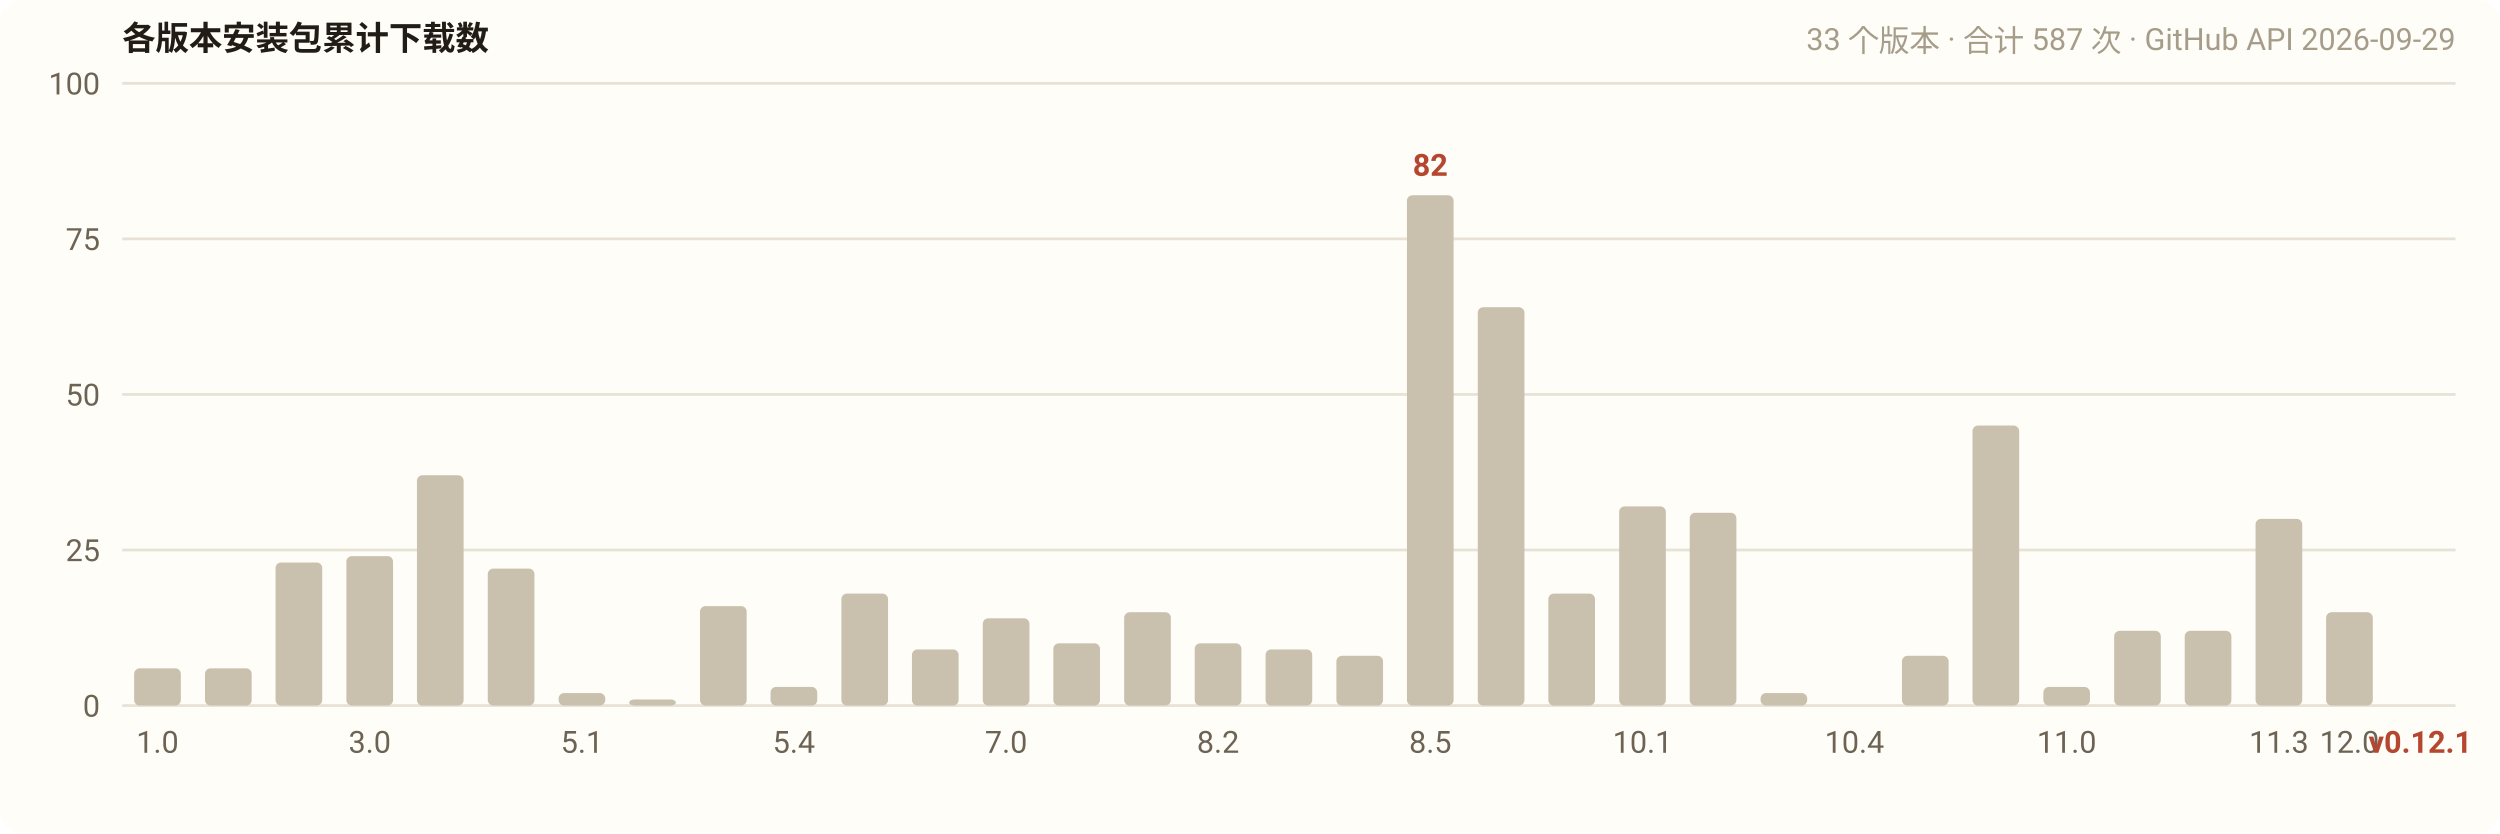
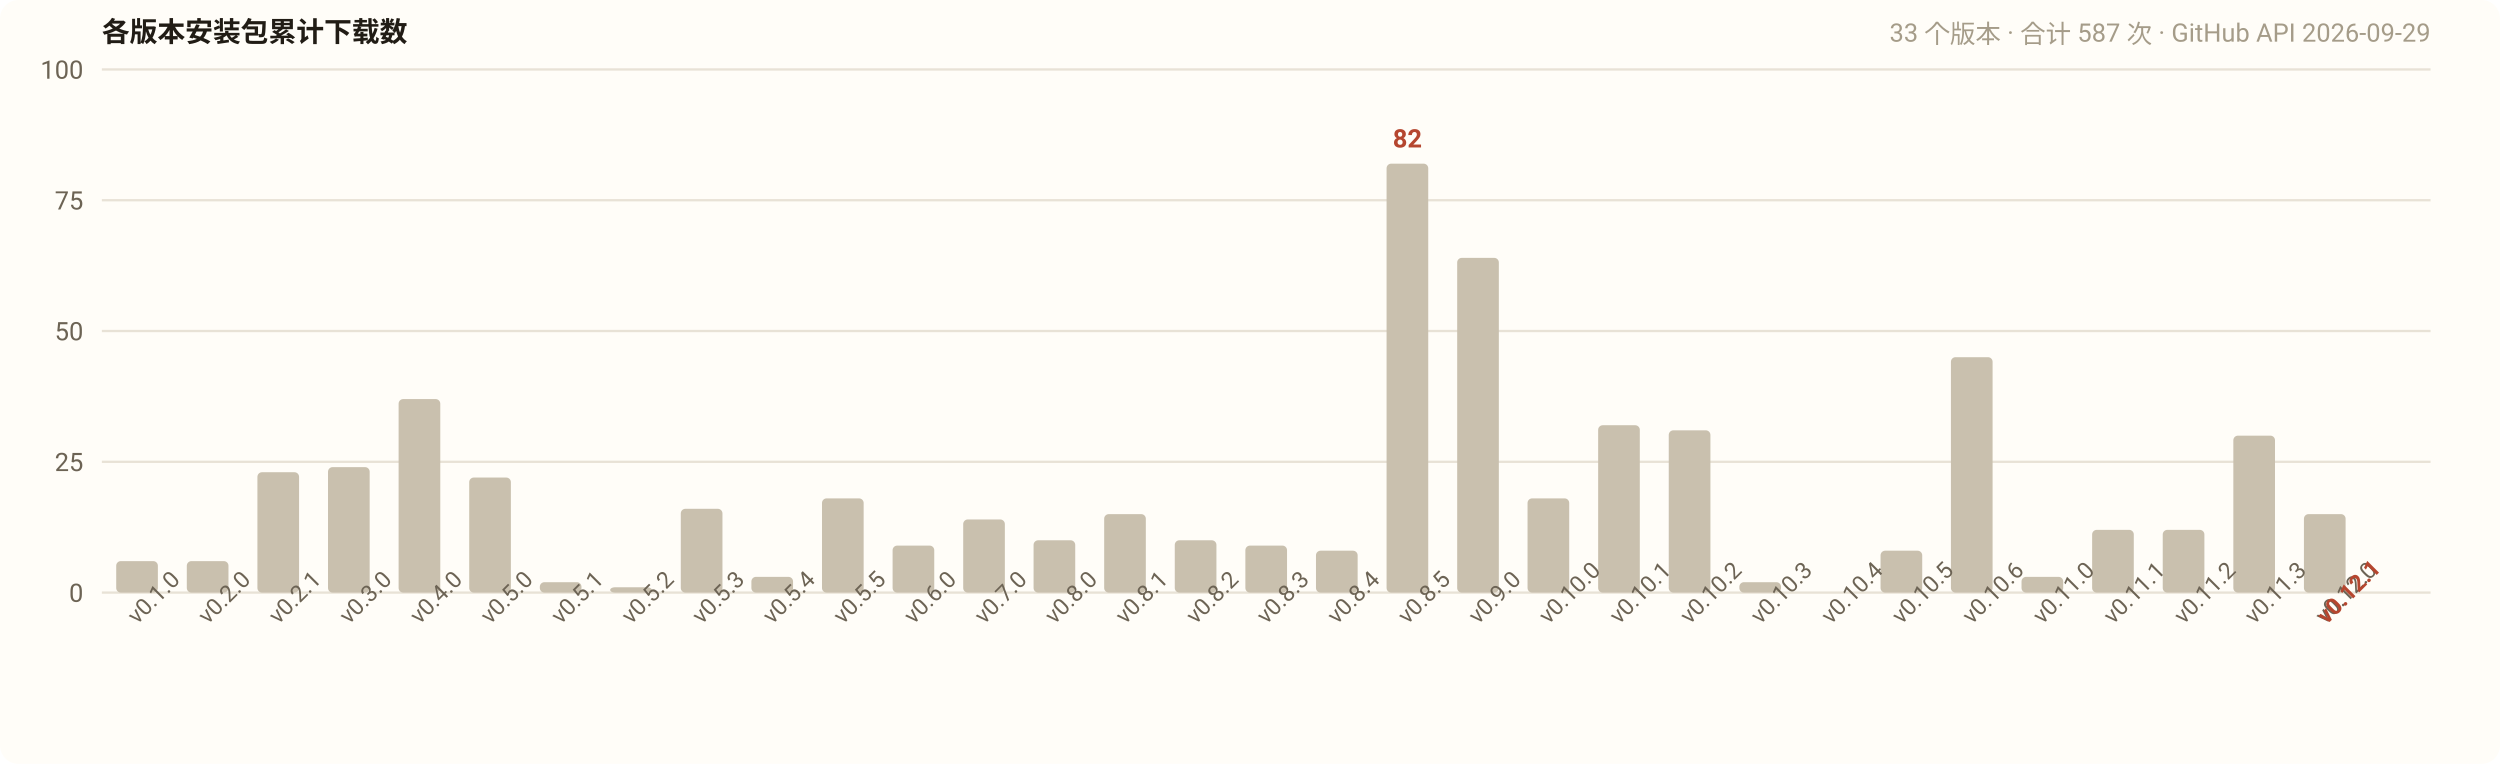
- <svg xmlns="http://www.w3.org/2000/svg" viewBox="0 0 900 300" width="900" height="300" role="img" aria-labelledby="dlTitle dlDesc">
-   <rect width="900" height="300" rx="8" fill="#fffdf8" />
+ <svg xmlns="http://www.w3.org/2000/svg" viewBox="0 0 1080 330" width="1080" height="330" role="img" aria-labelledby="dlTitle dlDesc">
+   <rect width="1080" height="330" rx="8" fill="#fffdf8" />
  <text x="44" y="18" font-size="12" font-weight="600" font-family="ui-sans-serif,-apple-system,&quot;Segoe UI&quot;,Roboto,&quot;Helvetica Neue&quot;,sans-serif" fill="#211c15">各版本安装包累计下载数</text>
-   <text x="884" y="18" text-anchor="end" font-size="11" font-family="ui-sans-serif,-apple-system,&quot;Segoe UI&quot;,Roboto,&quot;Helvetica Neue&quot;,sans-serif" fill="#a59c89">33 个版本 · 合计 587 次 · GitHub API 2026-09-29</text>
-   <line x1="44" y1="254.0" x2="884" y2="254.0" stroke="#e8e2d6" stroke-width="1" />
-   <text x="36" y="258.0" text-anchor="end" font-size="11" font-family="ui-sans-serif,-apple-system,&quot;Segoe UI&quot;,Roboto,&quot;Helvetica Neue&quot;,sans-serif" fill="#6c6354">0</text>
-   <line x1="44" y1="198.0" x2="884" y2="198.0" stroke="#e8e2d6" stroke-width="1" />
-   <text x="36" y="202.0" text-anchor="end" font-size="11" font-family="ui-sans-serif,-apple-system,&quot;Segoe UI&quot;,Roboto,&quot;Helvetica Neue&quot;,sans-serif" fill="#6c6354">25</text>
-   <line x1="44" y1="142.0" x2="884" y2="142.0" stroke="#e8e2d6" stroke-width="1" />
-   <text x="36" y="146.0" text-anchor="end" font-size="11" font-family="ui-sans-serif,-apple-system,&quot;Segoe UI&quot;,Roboto,&quot;Helvetica Neue&quot;,sans-serif" fill="#6c6354">50</text>
-   <line x1="44" y1="86.0" x2="884" y2="86.0" stroke="#e8e2d6" stroke-width="1" />
-   <text x="36" y="90.0" text-anchor="end" font-size="11" font-family="ui-sans-serif,-apple-system,&quot;Segoe UI&quot;,Roboto,&quot;Helvetica Neue&quot;,sans-serif" fill="#6c6354">75</text>
-   <line x1="44" y1="30.0" x2="884" y2="30.0" stroke="#e8e2d6" stroke-width="1" />
+   <text x="1050" y="18" text-anchor="end" font-size="11" font-family="ui-sans-serif,-apple-system,&quot;Segoe UI&quot;,Roboto,&quot;Helvetica Neue&quot;,sans-serif" fill="#a59c89">33 个版本 · 合计 587 次 · GitHub API 2026-09-29</text>
+   <line x1="44" y1="256.0" x2="1050" y2="256.0" stroke="#e8e2d6" stroke-width="1" />
+   <text x="36" y="260.0" text-anchor="end" font-size="11" font-family="ui-sans-serif,-apple-system,&quot;Segoe UI&quot;,Roboto,&quot;Helvetica Neue&quot;,sans-serif" fill="#6c6354">0</text>
+   <line x1="44" y1="199.5" x2="1050" y2="199.5" stroke="#e8e2d6" stroke-width="1" />
+   <text x="36" y="203.5" text-anchor="end" font-size="11" font-family="ui-sans-serif,-apple-system,&quot;Segoe UI&quot;,Roboto,&quot;Helvetica Neue&quot;,sans-serif" fill="#6c6354">25</text>
+   <line x1="44" y1="143.0" x2="1050" y2="143.0" stroke="#e8e2d6" stroke-width="1" />
+   <text x="36" y="147.0" text-anchor="end" font-size="11" font-family="ui-sans-serif,-apple-system,&quot;Segoe UI&quot;,Roboto,&quot;Helvetica Neue&quot;,sans-serif" fill="#6c6354">50</text>
+   <line x1="44" y1="86.5" x2="1050" y2="86.5" stroke="#e8e2d6" stroke-width="1" />
+   <text x="36" y="90.5" text-anchor="end" font-size="11" font-family="ui-sans-serif,-apple-system,&quot;Segoe UI&quot;,Roboto,&quot;Helvetica Neue&quot;,sans-serif" fill="#6c6354">75</text>
+   <line x1="44" y1="30.0" x2="1050" y2="30.0" stroke="#e8e2d6" stroke-width="1" />
  <text x="36" y="34.0" text-anchor="end" font-size="11" font-family="ui-sans-serif,-apple-system,&quot;Segoe UI&quot;,Roboto,&quot;Helvetica Neue&quot;,sans-serif" fill="#6c6354">100</text>
-   <rect x="48.3" y="240.6" width="16.8" height="13.4" rx="2" fill="#c9c0ae" />
-   <rect x="73.8" y="240.6" width="16.8" height="13.4" rx="2" fill="#c9c0ae" />
-   <rect x="99.2" y="202.5" width="16.8" height="51.5" rx="2" fill="#c9c0ae" />
-   <rect x="124.7" y="200.2" width="16.8" height="53.8" rx="2" fill="#c9c0ae" />
-   <rect x="150.1" y="171.1" width="16.8" height="82.9" rx="2" fill="#c9c0ae" />
-   <rect x="175.6" y="204.7" width="16.8" height="49.3" rx="2" fill="#c9c0ae" />
-   <rect x="201.1" y="249.5" width="16.8" height="4.5" rx="2" fill="#c9c0ae" />
-   <rect x="226.5" y="251.8" width="16.8" height="2.2" rx="2" fill="#c9c0ae" />
-   <rect x="252.0" y="218.2" width="16.8" height="35.8" rx="2" fill="#c9c0ae" />
-   <rect x="277.4" y="247.3" width="16.8" height="6.7" rx="2" fill="#c9c0ae" />
-   <rect x="302.9" y="213.7" width="16.8" height="40.3" rx="2" fill="#c9c0ae" />
-   <rect x="328.3" y="233.8" width="16.8" height="20.2" rx="2" fill="#c9c0ae" />
-   <rect x="353.8" y="222.6" width="16.8" height="31.4" rx="2" fill="#c9c0ae" />
-   <rect x="379.2" y="231.6" width="16.8" height="22.4" rx="2" fill="#c9c0ae" />
-   <rect x="404.7" y="220.4" width="16.8" height="33.6" rx="2" fill="#c9c0ae" />
-   <rect x="430.1" y="231.6" width="16.8" height="22.4" rx="2" fill="#c9c0ae" />
-   <rect x="455.6" y="233.8" width="16.8" height="20.2" rx="2" fill="#c9c0ae" />
-   <rect x="481.1" y="236.1" width="16.8" height="17.9" rx="2" fill="#c9c0ae" />
-   <rect x="506.5" y="70.3" width="16.8" height="183.7" rx="2" fill="#c9c0ae" />
-   <rect x="532.0" y="110.6" width="16.8" height="143.4" rx="2" fill="#c9c0ae" />
-   <rect x="557.4" y="213.7" width="16.8" height="40.3" rx="2" fill="#c9c0ae" />
-   <rect x="582.9" y="182.3" width="16.8" height="71.7" rx="2" fill="#c9c0ae" />
-   <rect x="608.3" y="184.6" width="16.8" height="69.4" rx="2" fill="#c9c0ae" />
-   <rect x="633.8" y="249.5" width="16.8" height="4.5" rx="2" fill="#c9c0ae" />
-   <rect x="659.2" y="254.0" width="16.8" height="0.0" rx="2" fill="#c9c0ae" />
-   <rect x="684.7" y="236.1" width="16.8" height="17.9" rx="2" fill="#c9c0ae" />
-   <rect x="710.1" y="153.2" width="16.8" height="100.8" rx="2" fill="#c9c0ae" />
-   <rect x="735.6" y="247.3" width="16.8" height="6.7" rx="2" fill="#c9c0ae" />
-   <rect x="761.1" y="227.1" width="16.8" height="26.9" rx="2" fill="#c9c0ae" />
-   <rect x="786.5" y="227.1" width="16.8" height="26.9" rx="2" fill="#c9c0ae" />
-   <rect x="812.0" y="186.8" width="16.8" height="67.2" rx="2" fill="#c9c0ae" />
-   <rect x="837.4" y="220.4" width="16.8" height="33.6" rx="2" fill="#c9c0ae" />
-   <rect x="862.9" y="254.0" width="16.8" height="0.0" rx="2" fill="#b5462f" />
-   <text x="514.9" y="63.3" text-anchor="middle" font-size="11" font-weight="600" font-family="ui-sans-serif,-apple-system,&quot;Segoe UI&quot;,Roboto,&quot;Helvetica Neue&quot;,sans-serif" fill="#b5462f">82</text>
-   <text x="56.7" y="271" text-anchor="middle" font-size="11" font-weight="400" font-family="ui-sans-serif,-apple-system,&quot;Segoe UI&quot;,Roboto,&quot;Helvetica Neue&quot;,sans-serif" fill="#6c6354">1.0</text>
-   <text x="133.1" y="271" text-anchor="middle" font-size="11" font-weight="400" font-family="ui-sans-serif,-apple-system,&quot;Segoe UI&quot;,Roboto,&quot;Helvetica Neue&quot;,sans-serif" fill="#6c6354">3.0</text>
-   <text x="209.5" y="271" text-anchor="middle" font-size="11" font-weight="400" font-family="ui-sans-serif,-apple-system,&quot;Segoe UI&quot;,Roboto,&quot;Helvetica Neue&quot;,sans-serif" fill="#6c6354">5.1</text>
-   <text x="285.8" y="271" text-anchor="middle" font-size="11" font-weight="400" font-family="ui-sans-serif,-apple-system,&quot;Segoe UI&quot;,Roboto,&quot;Helvetica Neue&quot;,sans-serif" fill="#6c6354">5.4</text>
-   <text x="362.2" y="271" text-anchor="middle" font-size="11" font-weight="400" font-family="ui-sans-serif,-apple-system,&quot;Segoe UI&quot;,Roboto,&quot;Helvetica Neue&quot;,sans-serif" fill="#6c6354">7.0</text>
-   <text x="438.5" y="271" text-anchor="middle" font-size="11" font-weight="400" font-family="ui-sans-serif,-apple-system,&quot;Segoe UI&quot;,Roboto,&quot;Helvetica Neue&quot;,sans-serif" fill="#6c6354">8.2</text>
-   <text x="514.9" y="271" text-anchor="middle" font-size="11" font-weight="400" font-family="ui-sans-serif,-apple-system,&quot;Segoe UI&quot;,Roboto,&quot;Helvetica Neue&quot;,sans-serif" fill="#6c6354">8.5</text>
-   <text x="591.3" y="271" text-anchor="middle" font-size="11" font-weight="400" font-family="ui-sans-serif,-apple-system,&quot;Segoe UI&quot;,Roboto,&quot;Helvetica Neue&quot;,sans-serif" fill="#6c6354">10.1</text>
-   <text x="667.6" y="271" text-anchor="middle" font-size="11" font-weight="400" font-family="ui-sans-serif,-apple-system,&quot;Segoe UI&quot;,Roboto,&quot;Helvetica Neue&quot;,sans-serif" fill="#6c6354">10.4</text>
-   <text x="744.0" y="271" text-anchor="middle" font-size="11" font-weight="400" font-family="ui-sans-serif,-apple-system,&quot;Segoe UI&quot;,Roboto,&quot;Helvetica Neue&quot;,sans-serif" fill="#6c6354">11.0</text>
-   <text x="820.4" y="271" text-anchor="middle" font-size="11" font-weight="400" font-family="ui-sans-serif,-apple-system,&quot;Segoe UI&quot;,Roboto,&quot;Helvetica Neue&quot;,sans-serif" fill="#6c6354">11.3</text>
-   <text x="845.8" y="271" text-anchor="middle" font-size="11" font-weight="400" font-family="ui-sans-serif,-apple-system,&quot;Segoe UI&quot;,Roboto,&quot;Helvetica Neue&quot;,sans-serif" fill="#6c6354">12.0</text>
-   <text x="871.3" y="271" text-anchor="middle" font-size="11" font-weight="600" font-family="ui-sans-serif,-apple-system,&quot;Segoe UI&quot;,Roboto,&quot;Helvetica Neue&quot;,sans-serif" fill="#b5462f">v0.12.1</text>
+   <rect x="50.2" y="242.4" width="18.0" height="13.6" rx="2" fill="#c9c0ae" />
+   <rect x="80.7" y="242.4" width="18.0" height="13.6" rx="2" fill="#c9c0ae" />
+   <rect x="111.2" y="204.0" width="18.0" height="52.0" rx="2" fill="#c9c0ae" />
+   <rect x="141.7" y="201.8" width="18.0" height="54.2" rx="2" fill="#c9c0ae" />
+   <rect x="172.2" y="172.4" width="18.0" height="83.6" rx="2" fill="#c9c0ae" />
+   <rect x="202.7" y="206.3" width="18.0" height="49.7" rx="2" fill="#c9c0ae" />
+   <rect x="233.2" y="251.5" width="18.0" height="4.5" rx="2" fill="#c9c0ae" />
+   <rect x="263.6" y="253.7" width="18.0" height="2.3" rx="2" fill="#c9c0ae" />
+   <rect x="294.1" y="219.8" width="18.0" height="36.2" rx="2" fill="#c9c0ae" />
+   <rect x="324.6" y="249.2" width="18.0" height="6.8" rx="2" fill="#c9c0ae" />
+   <rect x="355.1" y="215.3" width="18.0" height="40.7" rx="2" fill="#c9c0ae" />
+   <rect x="385.6" y="235.7" width="18.0" height="20.3" rx="2" fill="#c9c0ae" />
+   <rect x="416.1" y="224.4" width="18.0" height="31.6" rx="2" fill="#c9c0ae" />
+   <rect x="446.5" y="233.4" width="18.0" height="22.6" rx="2" fill="#c9c0ae" />
+   <rect x="477.0" y="222.1" width="18.0" height="33.9" rx="2" fill="#c9c0ae" />
+   <rect x="507.5" y="233.4" width="18.0" height="22.6" rx="2" fill="#c9c0ae" />
+   <rect x="538.0" y="235.7" width="18.0" height="20.3" rx="2" fill="#c9c0ae" />
+   <rect x="568.5" y="237.9" width="18.0" height="18.1" rx="2" fill="#c9c0ae" />
+   <rect x="599.0" y="70.7" width="18.0" height="185.3" rx="2" fill="#c9c0ae" />
+   <rect x="629.5" y="111.4" width="18.0" height="144.6" rx="2" fill="#c9c0ae" />
+   <rect x="659.9" y="215.3" width="18.0" height="40.7" rx="2" fill="#c9c0ae" />
+   <rect x="690.4" y="183.7" width="18.0" height="72.3" rx="2" fill="#c9c0ae" />
+   <rect x="720.9" y="185.9" width="18.0" height="70.1" rx="2" fill="#c9c0ae" />
+   <rect x="751.4" y="251.5" width="18.0" height="4.5" rx="2" fill="#c9c0ae" />
+   <rect x="781.9" y="256.0" width="18.0" height="0.0" rx="2" fill="#c9c0ae" />
+   <rect x="812.4" y="237.9" width="18.0" height="18.1" rx="2" fill="#c9c0ae" />
+   <rect x="842.8" y="154.3" width="18.0" height="101.7" rx="2" fill="#c9c0ae" />
+   <rect x="873.3" y="249.2" width="18.0" height="6.8" rx="2" fill="#c9c0ae" />
+   <rect x="903.8" y="228.9" width="18.0" height="27.1" rx="2" fill="#c9c0ae" />
+   <rect x="934.3" y="228.9" width="18.0" height="27.1" rx="2" fill="#c9c0ae" />
+   <rect x="964.8" y="188.2" width="18.0" height="67.8" rx="2" fill="#c9c0ae" />
+   <rect x="995.3" y="222.1" width="18.0" height="33.9" rx="2" fill="#c9c0ae" />
+   <rect x="1025.8" y="256.0" width="18.0" height="0.0" rx="2" fill="#b5462f" />
+   <text x="608.0" y="63.7" text-anchor="middle" font-size="11" font-weight="600" font-family="ui-sans-serif,-apple-system,&quot;Segoe UI&quot;,Roboto,&quot;Helvetica Neue&quot;,sans-serif" fill="#b5462f">82</text>
+   <text x="59.2" y="270" font-size="10" font-weight="400" font-family="ui-sans-serif,-apple-system,&quot;Segoe UI&quot;,Roboto,&quot;Helvetica Neue&quot;,sans-serif" fill="#6c6354" transform="rotate(-45 59.2 270)">v0.1.0</text>
+   <text x="89.7" y="270" font-size="10" font-weight="400" font-family="ui-sans-serif,-apple-system,&quot;Segoe UI&quot;,Roboto,&quot;Helvetica Neue&quot;,sans-serif" fill="#6c6354" transform="rotate(-45 89.7 270)">v0.2.0</text>
+   <text x="120.2" y="270" font-size="10" font-weight="400" font-family="ui-sans-serif,-apple-system,&quot;Segoe UI&quot;,Roboto,&quot;Helvetica Neue&quot;,sans-serif" fill="#6c6354" transform="rotate(-45 120.2 270)">v0.2.1</text>
+   <text x="150.7" y="270" font-size="10" font-weight="400" font-family="ui-sans-serif,-apple-system,&quot;Segoe UI&quot;,Roboto,&quot;Helvetica Neue&quot;,sans-serif" fill="#6c6354" transform="rotate(-45 150.7 270)">v0.3.0</text>
+   <text x="181.2" y="270" font-size="10" font-weight="400" font-family="ui-sans-serif,-apple-system,&quot;Segoe UI&quot;,Roboto,&quot;Helvetica Neue&quot;,sans-serif" fill="#6c6354" transform="rotate(-45 181.2 270)">v0.4.0</text>
+   <text x="211.7" y="270" font-size="10" font-weight="400" font-family="ui-sans-serif,-apple-system,&quot;Segoe UI&quot;,Roboto,&quot;Helvetica Neue&quot;,sans-serif" fill="#6c6354" transform="rotate(-45 211.7 270)">v0.5.0</text>
+   <text x="242.2" y="270" font-size="10" font-weight="400" font-family="ui-sans-serif,-apple-system,&quot;Segoe UI&quot;,Roboto,&quot;Helvetica Neue&quot;,sans-serif" fill="#6c6354" transform="rotate(-45 242.2 270)">v0.5.1</text>
+   <text x="272.6" y="270" font-size="10" font-weight="400" font-family="ui-sans-serif,-apple-system,&quot;Segoe UI&quot;,Roboto,&quot;Helvetica Neue&quot;,sans-serif" fill="#6c6354" transform="rotate(-45 272.6 270)">v0.5.2</text>
+   <text x="303.1" y="270" font-size="10" font-weight="400" font-family="ui-sans-serif,-apple-system,&quot;Segoe UI&quot;,Roboto,&quot;Helvetica Neue&quot;,sans-serif" fill="#6c6354" transform="rotate(-45 303.1 270)">v0.5.3</text>
+   <text x="333.6" y="270" font-size="10" font-weight="400" font-family="ui-sans-serif,-apple-system,&quot;Segoe UI&quot;,Roboto,&quot;Helvetica Neue&quot;,sans-serif" fill="#6c6354" transform="rotate(-45 333.6 270)">v0.5.4</text>
+   <text x="364.1" y="270" font-size="10" font-weight="400" font-family="ui-sans-serif,-apple-system,&quot;Segoe UI&quot;,Roboto,&quot;Helvetica Neue&quot;,sans-serif" fill="#6c6354" transform="rotate(-45 364.1 270)">v0.5.5</text>
+   <text x="394.6" y="270" font-size="10" font-weight="400" font-family="ui-sans-serif,-apple-system,&quot;Segoe UI&quot;,Roboto,&quot;Helvetica Neue&quot;,sans-serif" fill="#6c6354" transform="rotate(-45 394.6 270)">v0.6.0</text>
+   <text x="425.1" y="270" font-size="10" font-weight="400" font-family="ui-sans-serif,-apple-system,&quot;Segoe UI&quot;,Roboto,&quot;Helvetica Neue&quot;,sans-serif" fill="#6c6354" transform="rotate(-45 425.1 270)">v0.7.0</text>
+   <text x="455.5" y="270" font-size="10" font-weight="400" font-family="ui-sans-serif,-apple-system,&quot;Segoe UI&quot;,Roboto,&quot;Helvetica Neue&quot;,sans-serif" fill="#6c6354" transform="rotate(-45 455.5 270)">v0.8.0</text>
+   <text x="486.0" y="270" font-size="10" font-weight="400" font-family="ui-sans-serif,-apple-system,&quot;Segoe UI&quot;,Roboto,&quot;Helvetica Neue&quot;,sans-serif" fill="#6c6354" transform="rotate(-45 486.0 270)">v0.8.1</text>
+   <text x="516.5" y="270" font-size="10" font-weight="400" font-family="ui-sans-serif,-apple-system,&quot;Segoe UI&quot;,Roboto,&quot;Helvetica Neue&quot;,sans-serif" fill="#6c6354" transform="rotate(-45 516.5 270)">v0.8.2</text>
+   <text x="547.0" y="270" font-size="10" font-weight="400" font-family="ui-sans-serif,-apple-system,&quot;Segoe UI&quot;,Roboto,&quot;Helvetica Neue&quot;,sans-serif" fill="#6c6354" transform="rotate(-45 547.0 270)">v0.8.3</text>
+   <text x="577.5" y="270" font-size="10" font-weight="400" font-family="ui-sans-serif,-apple-system,&quot;Segoe UI&quot;,Roboto,&quot;Helvetica Neue&quot;,sans-serif" fill="#6c6354" transform="rotate(-45 577.5 270)">v0.8.4</text>
+   <text x="608.0" y="270" font-size="10" font-weight="400" font-family="ui-sans-serif,-apple-system,&quot;Segoe UI&quot;,Roboto,&quot;Helvetica Neue&quot;,sans-serif" fill="#6c6354" transform="rotate(-45 608.0 270)">v0.8.5</text>
+   <text x="638.5" y="270" font-size="10" font-weight="400" font-family="ui-sans-serif,-apple-system,&quot;Segoe UI&quot;,Roboto,&quot;Helvetica Neue&quot;,sans-serif" fill="#6c6354" transform="rotate(-45 638.5 270)">v0.9.0</text>
+   <text x="668.9" y="270" font-size="10" font-weight="400" font-family="ui-sans-serif,-apple-system,&quot;Segoe UI&quot;,Roboto,&quot;Helvetica Neue&quot;,sans-serif" fill="#6c6354" transform="rotate(-45 668.9 270)">v0.10.0</text>
+   <text x="699.4" y="270" font-size="10" font-weight="400" font-family="ui-sans-serif,-apple-system,&quot;Segoe UI&quot;,Roboto,&quot;Helvetica Neue&quot;,sans-serif" fill="#6c6354" transform="rotate(-45 699.4 270)">v0.10.1</text>
+   <text x="729.9" y="270" font-size="10" font-weight="400" font-family="ui-sans-serif,-apple-system,&quot;Segoe UI&quot;,Roboto,&quot;Helvetica Neue&quot;,sans-serif" fill="#6c6354" transform="rotate(-45 729.9 270)">v0.10.2</text>
+   <text x="760.4" y="270" font-size="10" font-weight="400" font-family="ui-sans-serif,-apple-system,&quot;Segoe UI&quot;,Roboto,&quot;Helvetica Neue&quot;,sans-serif" fill="#6c6354" transform="rotate(-45 760.4 270)">v0.10.3</text>
+   <text x="790.9" y="270" font-size="10" font-weight="400" font-family="ui-sans-serif,-apple-system,&quot;Segoe UI&quot;,Roboto,&quot;Helvetica Neue&quot;,sans-serif" fill="#6c6354" transform="rotate(-45 790.9 270)">v0.10.4</text>
+   <text x="821.4" y="270" font-size="10" font-weight="400" font-family="ui-sans-serif,-apple-system,&quot;Segoe UI&quot;,Roboto,&quot;Helvetica Neue&quot;,sans-serif" fill="#6c6354" transform="rotate(-45 821.4 270)">v0.10.5</text>
+   <text x="851.8" y="270" font-size="10" font-weight="400" font-family="ui-sans-serif,-apple-system,&quot;Segoe UI&quot;,Roboto,&quot;Helvetica Neue&quot;,sans-serif" fill="#6c6354" transform="rotate(-45 851.8 270)">v0.10.6</text>
+   <text x="882.3" y="270" font-size="10" font-weight="400" font-family="ui-sans-serif,-apple-system,&quot;Segoe UI&quot;,Roboto,&quot;Helvetica Neue&quot;,sans-serif" fill="#6c6354" transform="rotate(-45 882.3 270)">v0.11.0</text>
+   <text x="912.8" y="270" font-size="10" font-weight="400" font-family="ui-sans-serif,-apple-system,&quot;Segoe UI&quot;,Roboto,&quot;Helvetica Neue&quot;,sans-serif" fill="#6c6354" transform="rotate(-45 912.8 270)">v0.11.1</text>
+   <text x="943.3" y="270" font-size="10" font-weight="400" font-family="ui-sans-serif,-apple-system,&quot;Segoe UI&quot;,Roboto,&quot;Helvetica Neue&quot;,sans-serif" fill="#6c6354" transform="rotate(-45 943.3 270)">v0.11.2</text>
+   <text x="973.8" y="270" font-size="10" font-weight="400" font-family="ui-sans-serif,-apple-system,&quot;Segoe UI&quot;,Roboto,&quot;Helvetica Neue&quot;,sans-serif" fill="#6c6354" transform="rotate(-45 973.8 270)">v0.11.3</text>
+   <text x="1004.3" y="270" font-size="10" font-weight="400" font-family="ui-sans-serif,-apple-system,&quot;Segoe UI&quot;,Roboto,&quot;Helvetica Neue&quot;,sans-serif" fill="#6c6354" transform="rotate(-45 1004.3 270)">v0.12.0</text>
+   <text x="1005.1" y="270" font-size="10" font-weight="600" font-family="ui-sans-serif,-apple-system,&quot;Segoe UI&quot;,Roboto,&quot;Helvetica Neue&quot;,sans-serif" fill="#b5462f" transform="rotate(-45 1005.1 270)">v0.12.1</text>
</svg>
